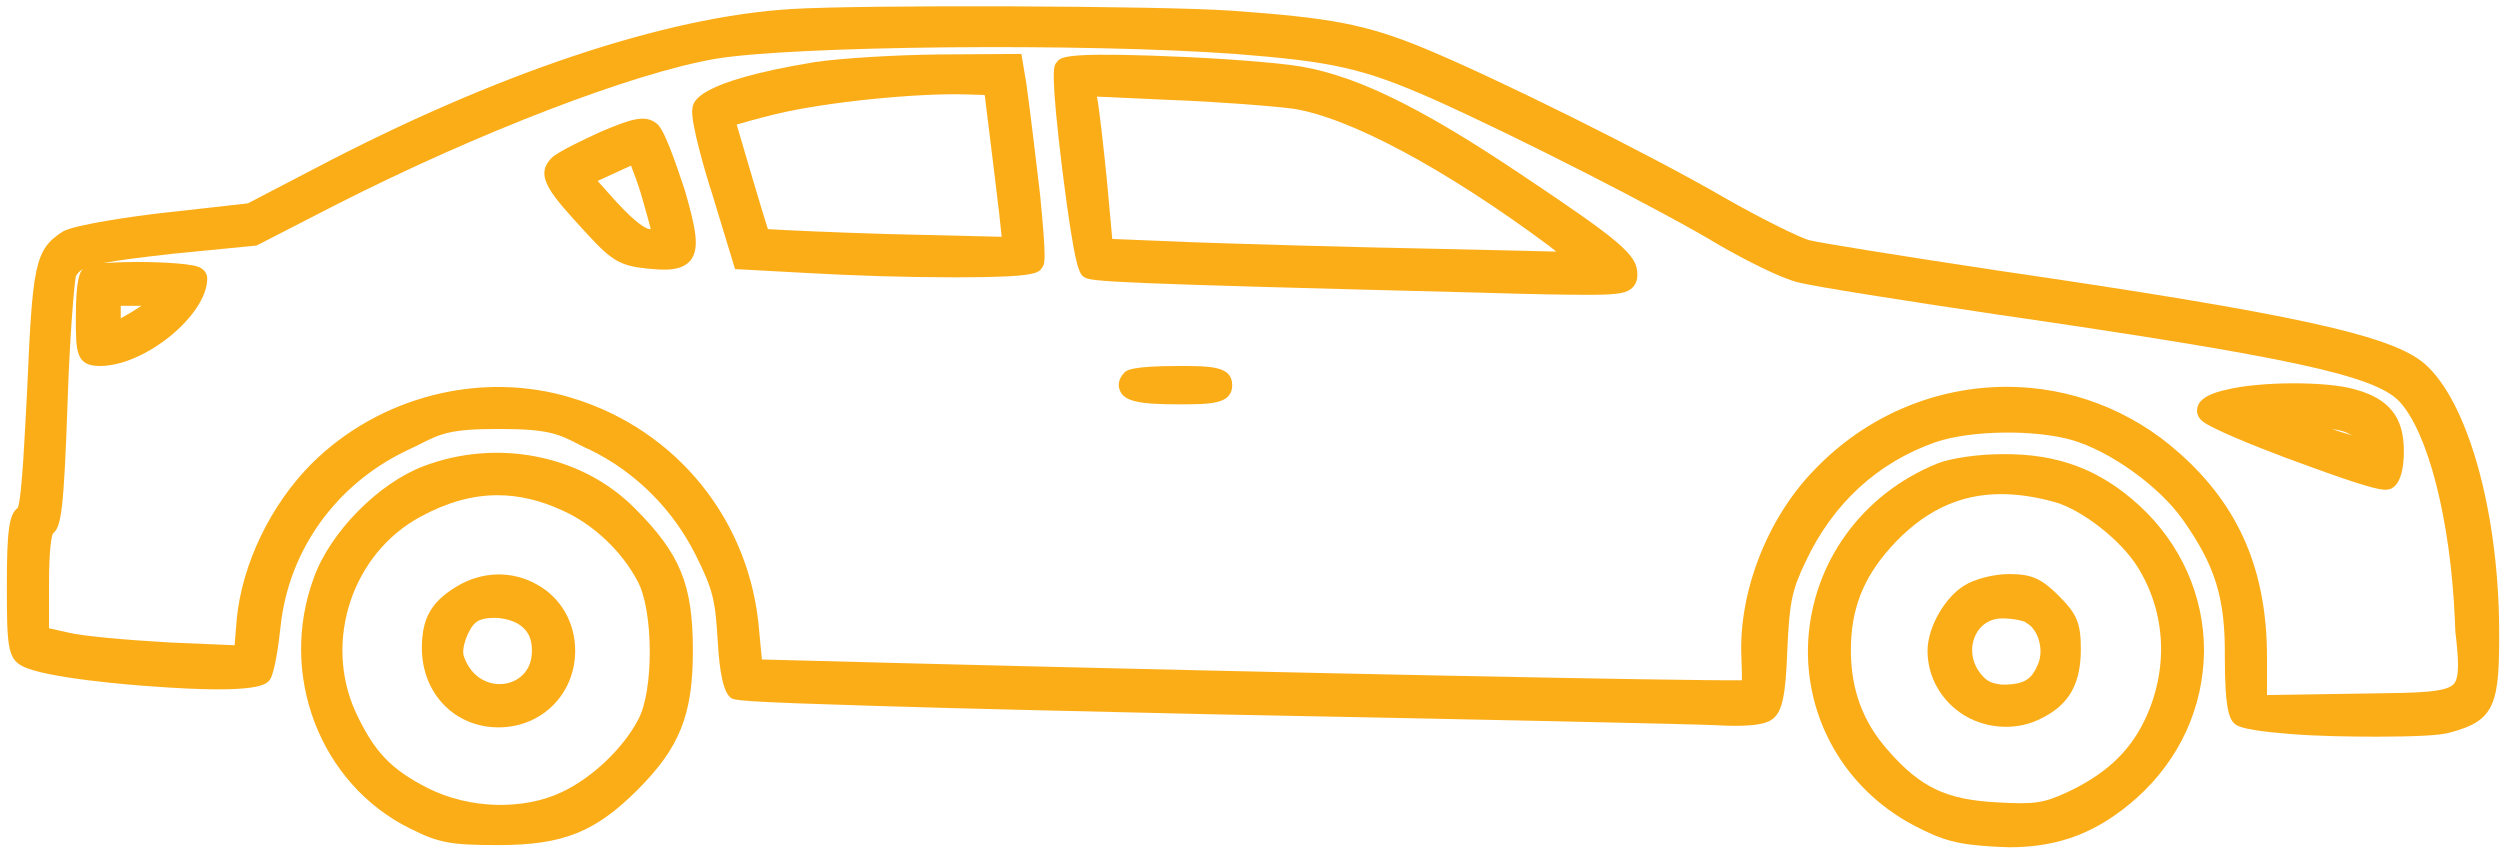
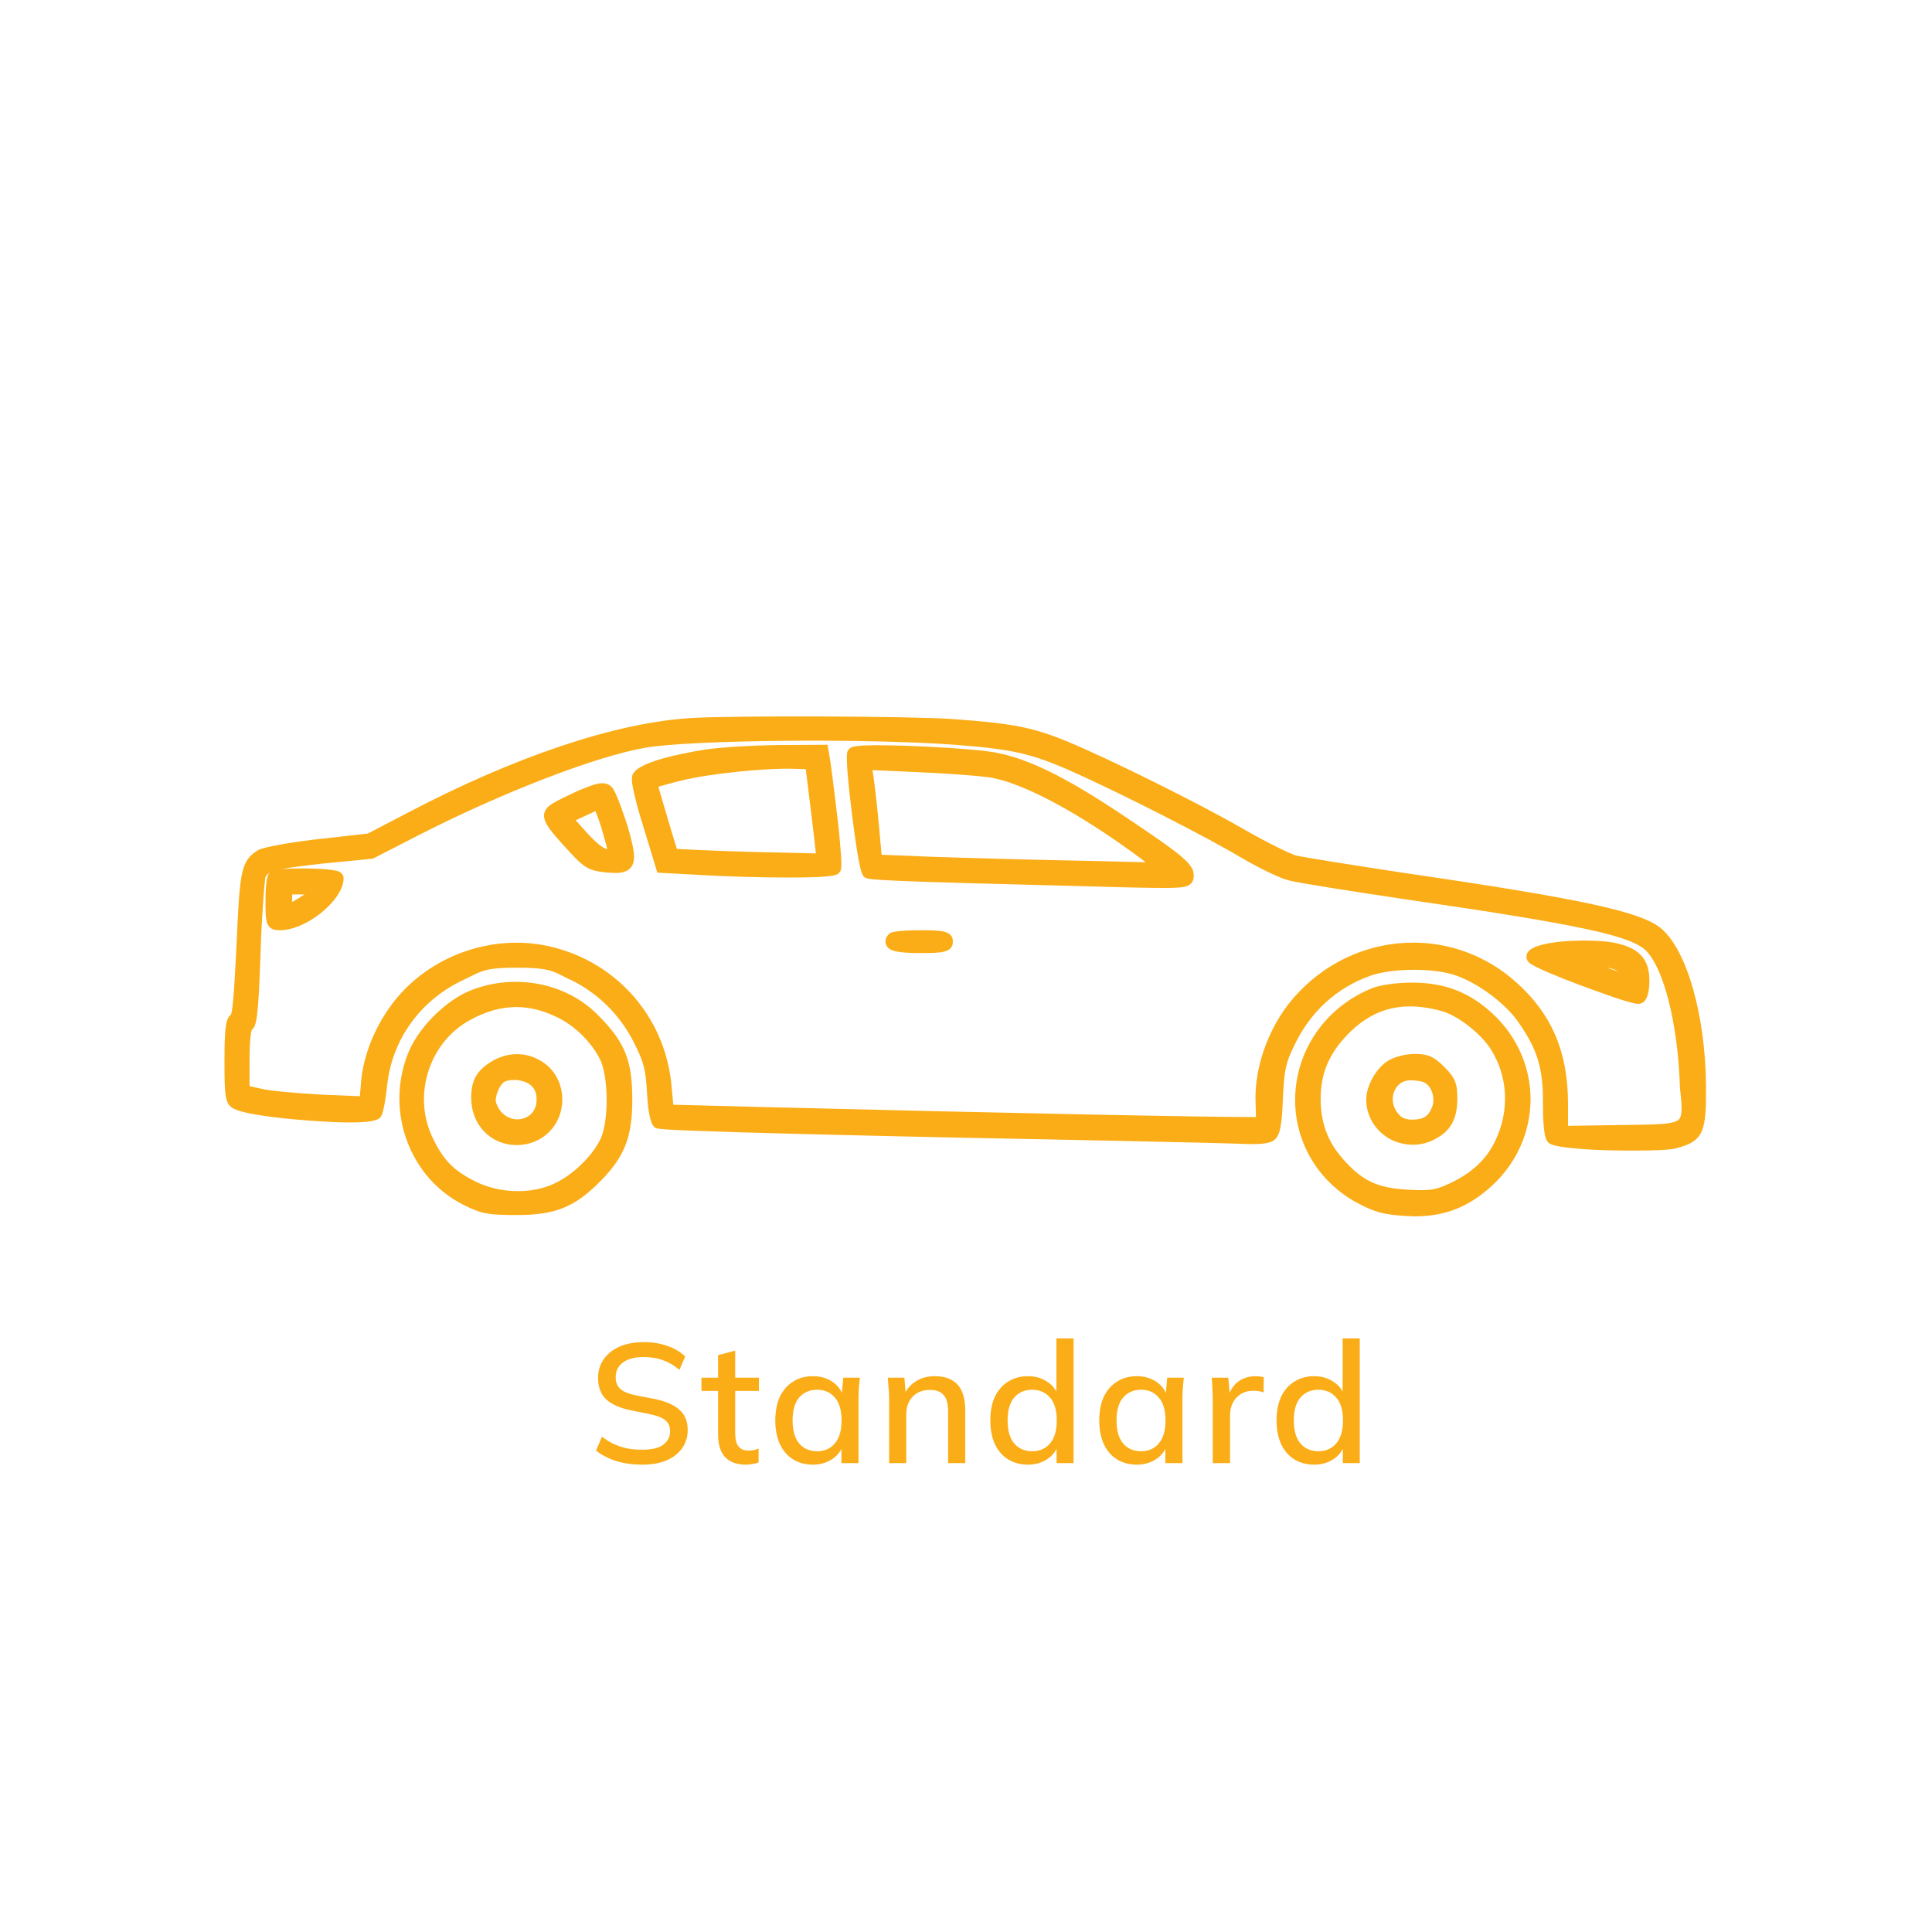
- <svg xmlns="http://www.w3.org/2000/svg" width="305" height="104" viewBox="0 0 305 104" fill="none">
-   <path d="M304.895 76.448C304.762 62.153 301.021 48.927 295.811 44.385C291.803 40.912 280.047 38.307 243.442 32.963C231.953 31.226 221.934 29.623 220.664 29.289C219.529 28.955 214.987 26.751 210.311 24.079C201.093 18.735 182.256 9.384 173.639 5.843C166.626 2.971 162.418 2.17 150.194 1.301C141.711 0.7 105.106 0.567 96.556 1.101C81.126 2.036 60.419 8.983 38.309 20.606L30.227 24.814L20.073 25.949C16.4 26.35 9.119 27.419 7.716 28.22C4.176 30.425 3.975 32.495 3.307 47.658C3.04 52.535 2.706 60.55 2.172 61.953C1.103 62.754 0.836 64.692 0.836 71.438C0.836 78.585 0.903 80.322 2.706 81.257C5.445 82.727 16.266 83.595 18.404 83.729C31.763 84.731 32.565 83.461 32.965 82.86C33.5 82.059 34.034 78.452 34.234 76.381C35.236 67.163 40.914 59.214 49.397 55.073C49.998 54.806 50.466 54.538 50.934 54.338C53.806 52.868 54.875 52.334 60.886 52.334C66.965 52.334 68.167 52.935 70.839 54.338C71.173 54.472 71.44 54.672 71.841 54.806C77.519 57.544 82.128 62.153 84.933 67.831C86.937 71.839 87.271 73.242 87.538 77.85C87.672 80.122 87.939 84.063 89.075 85.064C89.542 85.465 89.743 85.599 107.11 86.133C118.198 86.467 132.559 86.801 147.455 87.135C178.783 87.736 206.504 88.338 209.309 88.471C214.853 88.805 215.922 88.004 216.323 87.67C217.458 86.734 217.859 84.797 218.059 79.12C218.327 73.509 218.594 72.039 220.264 68.566C223.604 61.418 229.081 56.409 236.161 53.937C240.503 52.468 248.252 52.401 252.727 53.67C257.403 55.006 263.348 59.281 266.22 63.289C270.295 69.033 271.497 72.974 271.43 80.188C271.43 86.868 272.031 87.87 272.766 88.404C273.501 88.939 276.039 89.273 279.312 89.54C282.585 89.807 286.526 89.874 290 89.874C294.141 89.874 297.614 89.74 298.75 89.406C304.495 87.937 304.962 85.933 304.895 76.448ZM299.351 83.461C298.416 84.463 295.076 84.53 289.465 84.597L276.573 84.797V80.188C276.573 69.701 273.234 61.819 265.953 55.34C259.941 49.929 252.393 47.191 244.845 47.191C236.295 47.191 227.745 50.597 221.266 57.411C215.588 63.289 212.114 72.24 212.448 80.122C212.515 81.591 212.515 82.46 212.515 82.994C205.034 83.061 158.276 82.126 110.85 80.923L92.949 80.456L92.615 76.915C91.546 63.556 82.595 52.401 69.704 48.527C58.749 45.187 46.325 48.326 38.042 56.542C33.032 61.552 29.559 68.766 28.891 75.446L28.623 78.719L20.741 78.385C14.93 78.051 9.987 77.583 8.384 77.183L5.979 76.648V71.371C5.979 66.695 6.313 65.426 6.447 65.092C7.449 64.291 7.783 62.554 8.25 48.927C8.518 40.845 9.052 34.767 9.252 33.698C9.453 33.364 9.72 33.03 10.121 32.829C9.72 33.163 9.252 34.165 9.252 38.774C9.252 42.916 9.252 44.652 12.191 44.652C17.669 44.652 25.284 38.44 25.284 33.965C25.284 33.764 25.217 32.963 24.215 32.562C22.812 32.028 18.003 31.961 17.068 31.961C15.064 31.961 13.594 32.028 12.592 32.095C14.329 31.761 16.934 31.427 21.075 30.959L31.295 29.957L41.181 24.881C58.281 16.197 77.185 8.916 87.271 7.179C96.756 5.576 132.292 5.242 150.661 6.578C162.618 7.513 166.292 8.315 174.909 12.122C184.928 16.598 202.896 25.749 209.843 29.957C212.983 31.761 217.325 33.965 219.329 34.432C221.266 34.967 232.955 36.77 243.242 38.307C279.112 43.517 289.732 45.788 292.738 48.994C296.212 52.735 298.95 63.356 299.485 75.446C299.485 75.98 299.552 76.581 299.552 77.049C299.952 80.456 300.086 82.66 299.351 83.461ZM14.73 38.307V37.305H16.734C16.934 37.305 17.068 37.305 17.268 37.305C16.466 37.839 15.464 38.44 14.73 38.841C14.73 38.708 14.73 38.507 14.73 38.307Z" fill="#FBAD17" />
-   <path d="M125.212 10.185L124.611 6.578L114.391 6.645C109.047 6.712 102.501 7.112 99.362 7.58C84.867 9.985 84.533 12.389 84.466 13.325C84.199 14.794 86.203 21.607 86.871 23.611L89.676 32.829L98.293 33.297C104.171 33.631 110.583 33.831 116.127 33.831C116.395 33.831 116.662 33.831 116.862 33.831C126.414 33.831 126.748 33.297 127.149 32.629C127.483 32.161 127.683 31.827 126.882 23.678C126.347 19.203 125.746 13.993 125.212 10.185ZM117.931 11.521L120.135 11.588L120.736 16.464C121.004 18.468 121.271 20.939 121.538 23.01C121.672 24.346 121.872 25.615 121.939 26.417L122.206 28.888L108.379 28.554C101.633 28.354 95.754 28.087 93.684 27.953C92.882 25.482 90.678 17.934 89.876 15.195C90.811 14.928 92.415 14.46 94.619 13.926C100.631 12.456 111.986 11.321 117.931 11.521Z" fill="#FBAD17" />
-   <path d="M185.462 21.207C172.704 12.657 164.555 8.783 157.34 7.914C152.932 7.38 146.386 6.979 140.307 6.779C129.687 6.445 129.353 6.979 128.885 7.647L128.818 7.714C128.551 8.115 128.15 8.849 129.62 20.873C131.156 33.03 131.69 33.431 132.292 33.831C133.16 34.366 135.698 34.566 180.519 35.702C186.998 35.902 191.14 35.969 193.812 35.969C197.753 35.969 198.487 35.702 199.155 35.1C199.756 34.499 199.756 33.831 199.756 33.431C199.756 31.093 197.753 29.423 185.462 21.207ZM135.698 29.156L135.03 21.875C134.63 17.867 134.095 13.124 133.828 11.788L142.645 12.189C148.256 12.389 155.136 12.924 157.741 13.258C164.621 14.327 176.244 20.539 188.935 29.957L189.871 30.692L175.376 30.358C164.755 30.157 151.262 29.757 145.584 29.556L135.698 29.156Z" fill="#FBAD17" />
-   <path d="M80.258 15.195C78.789 13.859 76.985 14.527 73.311 16.063C71.441 16.932 68.101 18.468 67.3 19.27C65.095 21.474 67.166 23.678 71.641 28.554C74.581 31.761 75.649 32.429 78.922 32.763C79.657 32.829 80.392 32.896 81.06 32.896C82.396 32.896 83.465 32.629 84.199 31.827C85.402 30.358 84.934 28.02 83.531 23.144C83.264 22.476 81.394 16.331 80.258 15.195ZM76.985 20.205C77.252 20.939 77.72 22.075 78.188 23.611C78.655 25.281 79.189 27.085 79.39 27.953C79.39 27.953 79.323 27.953 79.256 27.953C79.123 27.953 78.121 27.82 75.182 24.613L72.911 22.075L74.514 21.34C75.516 20.873 76.384 20.472 76.985 20.205Z" fill="#FBAD17" />
-   <path d="M143.782 44.652C137.971 44.652 137.436 45.187 137.169 45.454C136.301 46.389 136.435 47.191 136.635 47.658C137.169 48.927 138.839 49.328 143.715 49.328C147.723 49.328 150.328 49.328 150.328 46.99C150.328 44.652 147.723 44.652 143.782 44.652Z" fill="#FBAD17" />
-   <path d="M291.001 59.748C291.268 59.748 291.401 59.682 291.535 59.682C291.936 59.548 293.272 59.014 293.272 55.006C293.272 50.864 291.468 48.593 287.126 47.458C283.787 46.523 275.838 46.523 271.696 47.525C269.826 47.925 268.624 48.527 268.223 49.328C268.023 49.729 267.956 50.263 268.156 50.664C268.357 51.199 268.824 51.599 270.227 52.267C272.765 53.536 277.908 55.54 281.85 56.943C288.262 59.281 290.199 59.748 291.001 59.748ZM287.06 53.136C286.392 52.935 285.59 52.735 284.521 52.334C285.323 52.468 285.924 52.601 286.325 52.802C286.592 52.935 286.859 53.069 287.06 53.136Z" fill="#FBAD17" />
-   <path d="M77.452 62.02C70.972 55.474 60.619 53.47 51.668 56.876C46.191 58.947 40.313 64.892 38.309 70.436C33.9 82.259 39.044 95.685 50.065 101.096C53.539 102.833 54.941 103.1 60.819 103.1C68.701 103.1 72.642 101.497 77.786 96.353C82.929 91.21 84.532 87.202 84.532 79.387C84.532 71.305 82.996 67.564 77.452 62.02ZM68.568 96.621C63.825 98.892 57.212 98.691 52.203 96.153C47.727 93.882 45.657 91.744 43.385 86.868C39.444 78.185 42.985 67.497 51.334 63.022C54.541 61.285 57.613 60.417 60.686 60.417C63.291 60.417 65.896 61.018 68.635 62.287C72.375 63.957 75.849 67.23 77.786 70.904C79.723 74.444 79.79 84.263 77.853 87.803C76.049 91.277 72.175 94.951 68.568 96.621Z" fill="#FBAD17" />
-   <path d="M65.496 71.305C62.423 69.568 58.75 69.701 55.677 71.572C52.604 73.442 51.469 75.446 51.469 79.053C51.469 84.597 55.477 88.739 60.82 88.739C66.097 88.739 70.172 84.664 70.172 79.387C70.172 75.98 68.435 72.908 65.496 71.305ZM58.082 75.913C58.616 75.513 59.418 75.379 60.286 75.379C61.555 75.379 62.958 75.78 63.759 76.515L63.826 76.582C64.561 77.249 64.895 78.118 64.895 79.387C64.895 81.925 63.225 83.128 61.689 83.395C59.818 83.729 57.547 82.794 56.612 80.122C56.211 79.253 57.08 76.715 58.082 75.913Z" fill="#FBAD17" />
-   <path d="M261.009 61.686C256.2 57.277 251.057 55.34 244.31 55.407C241.371 55.407 238.098 55.874 236.361 56.542C227.143 60.283 221.132 68.632 220.597 78.251C220.13 87.536 225.006 96.153 233.355 100.628C237.029 102.565 238.766 103.033 243.442 103.3C243.976 103.3 244.577 103.367 245.112 103.367C251.324 103.367 256 101.497 260.675 97.355C265.952 92.613 268.825 86.267 268.891 79.387C268.891 72.707 266.086 66.361 261.009 61.686ZM261.611 87.937C259.74 91.811 256.734 94.55 252.125 96.687C249.32 97.956 248.318 98.157 243.642 97.889C237.43 97.555 234.291 96.086 230.283 91.477C227.277 88.07 225.807 84.129 225.807 79.32C225.807 74.377 227.277 70.57 230.617 66.829C234.558 62.42 238.966 60.283 244.11 60.283C246.18 60.283 248.452 60.617 250.789 61.285C253.996 62.22 258.671 65.827 260.742 69.1C264.282 74.711 264.616 81.725 261.611 87.937Z" fill="#FBAD17" />
-   <path d="M245.113 70.035C243.243 70.035 240.905 70.636 239.636 71.438C237.231 72.907 235.16 76.581 235.16 79.387C235.16 82.593 236.83 85.532 239.636 87.269C241.172 88.204 242.975 88.671 244.712 88.671C246.248 88.671 247.718 88.338 249.121 87.603C252.461 85.933 253.863 83.394 253.863 79.186C253.863 76.047 253.396 74.911 251.191 72.707C249.054 70.57 247.852 70.035 245.113 70.035ZM241.639 82.192C240.304 80.522 240.437 78.585 241.038 77.45C241.639 76.18 242.842 75.446 244.245 75.446C245.58 75.446 246.783 75.713 247.117 75.913L247.184 75.98C248.653 76.715 249.388 79.253 248.653 80.99C247.918 82.727 247.184 83.528 244.311 83.528C242.975 83.394 242.374 83.127 241.639 82.192Z" fill="#FBAD17" />
+ <svg xmlns="http://www.w3.org/2000/svg" width="342" height="342" viewBox="0 0 342 342" fill="none">
+   <path d="M301.995 192.096C301.88 179.767 298.653 168.359 294.16 164.441C290.703 161.445 280.563 159.199 248.991 154.589C239.081 153.092 230.439 151.709 229.344 151.421C228.365 151.133 224.447 149.231 220.414 146.927C212.464 142.318 196.217 134.252 188.784 131.198C182.735 128.721 179.105 128.03 168.562 127.281C161.245 126.762 129.673 126.647 122.298 127.108C108.99 127.914 91.129 133.906 72.059 143.931L65.088 147.561L56.331 148.54C53.162 148.886 46.882 149.808 45.672 150.499C42.619 152.4 42.446 154.186 41.87 167.264C41.639 171.47 41.352 178.384 40.891 179.594C39.969 180.285 39.738 181.956 39.738 187.775C39.738 193.94 39.796 195.437 41.352 196.244C43.714 197.512 53.047 198.261 54.891 198.376C66.413 199.24 67.105 198.145 67.45 197.627C67.911 196.935 68.372 193.824 68.545 192.038C69.409 184.088 74.306 177.232 81.623 173.66C82.142 173.429 82.545 173.199 82.948 173.026C85.426 171.758 86.348 171.297 91.533 171.297C96.776 171.297 97.813 171.816 100.117 173.026C100.405 173.141 100.636 173.314 100.981 173.429C105.879 175.791 109.854 179.767 112.274 184.664C114.002 188.121 114.29 189.33 114.521 193.306C114.636 195.265 114.866 198.664 115.846 199.528C116.249 199.874 116.422 199.989 131.401 200.45C140.965 200.738 153.352 201.026 166.2 201.314C193.221 201.833 217.13 202.351 219.55 202.466C224.332 202.754 225.254 202.063 225.599 201.775C226.579 200.968 226.925 199.298 227.097 194.4C227.328 189.561 227.558 188.293 228.999 185.297C231.879 179.133 236.604 174.812 242.711 172.68C246.456 171.413 253.139 171.355 256.999 172.45C261.032 173.602 266.159 177.289 268.637 180.746C272.151 185.701 273.188 189.1 273.131 195.322C273.131 201.084 273.649 201.948 274.283 202.409C274.917 202.87 277.106 203.158 279.929 203.388C282.752 203.619 286.151 203.676 289.147 203.676C292.719 203.676 295.715 203.561 296.695 203.273C301.649 202.005 302.053 200.277 301.995 192.096ZM297.213 198.145C296.406 199.009 293.526 199.067 288.686 199.125L277.567 199.298V195.322C277.567 186.277 274.686 179.479 268.406 173.89C263.221 169.223 256.711 166.861 250.2 166.861C242.826 166.861 235.451 169.799 229.863 175.676C224.966 180.746 221.97 188.466 222.258 195.265C222.316 196.532 222.316 197.281 222.316 197.742C215.863 197.8 175.533 196.993 134.628 195.956L119.187 195.553L118.899 192.499C117.977 180.976 110.257 171.355 99.138 168.013C89.689 165.133 78.973 167.841 71.829 174.927C67.508 179.248 64.512 185.47 63.936 191.232L63.706 194.055L56.907 193.767C51.895 193.479 47.631 193.075 46.249 192.73L44.175 192.269V187.717C44.175 183.684 44.463 182.59 44.578 182.302C45.442 181.61 45.73 180.112 46.133 168.359C46.364 161.388 46.825 156.145 46.998 155.223C47.17 154.935 47.401 154.647 47.747 154.474C47.401 154.762 46.998 155.627 46.998 159.602C46.998 163.174 46.998 164.672 49.533 164.672C54.257 164.672 60.825 159.314 60.825 155.454C60.825 155.281 60.767 154.589 59.903 154.244C58.693 153.783 54.545 153.725 53.738 153.725C52.01 153.725 50.742 153.783 49.878 153.84C51.376 153.552 53.623 153.264 57.195 152.861L66.01 151.997L74.537 147.618C89.286 140.128 105.591 133.849 114.29 132.351C122.471 130.968 153.122 130.68 168.965 131.832C179.278 132.639 182.447 133.33 189.879 136.614C198.521 140.474 214.019 148.367 220.011 151.997C222.719 153.552 226.464 155.454 228.192 155.857C229.863 156.318 239.945 157.873 248.818 159.199C279.756 163.692 288.917 165.651 291.509 168.417C294.505 171.643 296.867 180.804 297.328 191.232C297.328 191.693 297.386 192.211 297.386 192.614C297.732 195.553 297.847 197.454 297.213 198.145ZM51.722 159.199V158.334H53.45C53.623 158.334 53.738 158.334 53.911 158.334C53.22 158.795 52.356 159.314 51.722 159.659C51.722 159.544 51.722 159.371 51.722 159.199Z" fill="#FBAD17" />
+   <path d="M147.015 134.943L146.496 131.832L137.681 131.89C133.072 131.947 127.426 132.293 124.718 132.696C112.216 134.77 111.928 136.844 111.871 137.651C111.64 138.918 113.369 144.795 113.945 146.523L116.364 154.474L123.797 154.877C128.867 155.166 134.398 155.338 139.179 155.338C139.41 155.338 139.64 155.338 139.813 155.338C148.052 155.338 148.34 154.877 148.686 154.301C148.974 153.898 149.147 153.61 148.455 146.581C147.994 142.721 147.476 138.227 147.015 134.943ZM140.735 136.095L142.636 136.153L143.155 140.359C143.385 142.087 143.616 144.219 143.846 146.005C143.961 147.157 144.134 148.252 144.192 148.943L144.422 151.075L132.496 150.787C126.677 150.614 121.607 150.384 119.821 150.268C119.13 148.137 117.229 141.626 116.537 139.264C117.344 139.034 118.727 138.63 120.628 138.17C125.813 136.902 135.607 135.923 140.735 136.095Z" fill="#FBAD17" />
+   <path d="M198.983 144.45C187.978 137.075 180.949 133.733 174.727 132.984C170.925 132.524 165.279 132.178 160.036 132.005C150.875 131.717 150.587 132.178 150.184 132.754L150.126 132.812C149.896 133.157 149.55 133.791 150.818 144.161C152.143 154.647 152.604 154.993 153.122 155.338C153.871 155.799 156.06 155.972 194.719 156.952C200.308 157.125 203.88 157.182 206.184 157.182C209.583 157.182 210.217 156.952 210.793 156.433C211.312 155.915 211.312 155.338 211.312 154.993C211.312 152.976 209.583 151.536 198.983 144.45ZM156.06 151.306L155.484 145.026C155.139 141.569 154.678 137.478 154.447 136.326L162.052 136.672C166.892 136.845 172.826 137.305 175.073 137.594C181.007 138.515 191.032 143.873 201.978 151.997L202.785 152.631L190.283 152.343C181.122 152.17 169.484 151.824 164.587 151.651L156.06 151.306Z" fill="#FBAD17" />
+   <path d="M108.241 139.264C106.974 138.112 105.418 138.688 102.25 140.013C100.636 140.762 97.756 142.087 97.064 142.779C95.163 144.68 96.949 146.581 100.809 150.787C103.344 153.552 104.266 154.129 107.089 154.417C107.723 154.474 108.357 154.532 108.933 154.532C110.085 154.532 111.007 154.301 111.641 153.61C112.678 152.343 112.274 150.326 111.064 146.12C110.834 145.544 109.221 140.244 108.241 139.264ZM105.418 143.585C105.649 144.219 106.052 145.199 106.455 146.524C106.859 147.964 107.32 149.52 107.492 150.268C107.492 150.268 107.435 150.268 107.377 150.268C107.262 150.268 106.398 150.153 103.863 147.388L101.904 145.199L103.287 144.565C104.151 144.161 104.9 143.816 105.418 143.585Z" fill="#FBAD17" />
+   <path d="M163.031 164.672C158.019 164.672 157.558 165.133 157.327 165.363C156.578 166.17 156.694 166.861 156.866 167.264C157.327 168.359 158.768 168.705 162.973 168.705C166.43 168.705 168.677 168.705 168.677 166.688C168.677 164.672 166.43 164.672 163.031 164.672Z" fill="#FBAD17" />
+   <path d="M290.011 177.692C290.242 177.692 290.357 177.635 290.472 177.635C290.818 177.52 291.97 177.059 291.97 173.602C291.97 170.03 290.415 168.071 286.67 167.092C283.789 166.285 276.933 166.285 273.361 167.149C271.748 167.495 270.711 168.013 270.365 168.705C270.192 169.05 270.135 169.511 270.307 169.857C270.48 170.318 270.884 170.664 272.094 171.24C274.283 172.334 278.719 174.063 282.118 175.273C287.649 177.289 289.32 177.692 290.011 177.692ZM286.612 171.989C286.036 171.816 285.345 171.643 284.423 171.297C285.114 171.413 285.633 171.528 285.978 171.701C286.209 171.816 286.439 171.931 286.612 171.989Z" fill="#FBAD17" />
+   <path d="M105.821 179.652C100.232 174.005 91.302 172.277 83.582 175.215C78.858 177.001 73.788 182.129 72.059 186.911C68.257 197.108 72.693 208.689 82.199 213.355C85.195 214.853 86.405 215.084 91.475 215.084C98.273 215.084 101.673 213.701 106.109 209.265C110.545 204.829 111.928 201.372 111.928 194.631C111.928 187.66 110.603 184.433 105.821 179.652ZM98.158 209.495C94.068 211.454 88.364 211.281 84.043 209.092C80.183 207.133 78.397 205.29 76.438 201.084C73.039 193.594 76.092 184.376 83.294 180.516C86.059 179.018 88.71 178.269 91.36 178.269C93.607 178.269 95.854 178.787 98.216 179.882C101.442 181.322 104.438 184.145 106.109 187.314C107.78 190.368 107.837 198.837 106.166 201.89C104.611 204.886 101.269 208.055 98.158 209.495Z" fill="#FBAD17" />
+   <path d="M95.507 187.66C92.857 186.162 89.688 186.277 87.038 187.89C84.388 189.503 83.408 191.232 83.408 194.343C83.408 199.125 86.865 202.697 91.474 202.697C96.026 202.697 99.54 199.182 99.54 194.631C99.54 191.693 98.042 189.043 95.507 187.66ZM89.112 191.635C89.573 191.289 90.264 191.174 91.013 191.174C92.108 191.174 93.318 191.52 94.009 192.154L94.067 192.211C94.701 192.787 94.989 193.536 94.989 194.631C94.989 196.82 93.548 197.857 92.223 198.088C90.61 198.376 88.651 197.569 87.844 195.265C87.499 194.516 88.248 192.326 89.112 191.635Z" fill="#FBAD17" />
+   <path d="M264.143 179.363C259.994 175.561 255.558 173.89 249.739 173.947C247.204 173.947 244.381 174.351 242.883 174.927C234.932 178.153 229.747 185.355 229.286 193.651C228.883 201.66 233.089 209.092 240.291 212.952C243.459 214.623 244.957 215.026 248.99 215.256C249.451 215.256 249.97 215.314 250.431 215.314C255.789 215.314 259.822 213.701 263.854 210.129C268.406 206.038 270.883 200.565 270.941 194.631C270.941 188.869 268.521 183.396 264.143 179.363ZM264.661 202.005C263.048 205.347 260.455 207.709 256.48 209.553C254.06 210.647 253.196 210.82 249.163 210.59C243.805 210.302 241.097 209.034 237.64 205.059C235.048 202.12 233.78 198.721 233.78 194.573C233.78 190.31 235.048 187.026 237.928 183.799C241.328 179.997 245.13 178.153 249.566 178.153C251.352 178.153 253.311 178.441 255.328 179.017C258.093 179.824 262.126 182.935 263.912 185.758C266.966 190.598 267.254 196.647 264.661 202.005Z" fill="#FBAD17" />
+   <path d="M250.43 186.565C248.817 186.565 246.8 187.083 245.706 187.775C243.632 189.042 241.846 192.211 241.846 194.631C241.846 197.396 243.286 199.931 245.706 201.429C247.031 202.236 248.586 202.639 250.084 202.639C251.41 202.639 252.677 202.351 253.887 201.717C256.768 200.277 257.977 198.088 257.977 194.458C257.977 191.75 257.574 190.771 255.673 188.869C253.829 187.026 252.792 186.565 250.43 186.565ZM247.434 197.051C246.282 195.61 246.397 193.939 246.916 192.96C247.434 191.865 248.471 191.232 249.681 191.232C250.833 191.232 251.87 191.462 252.159 191.635L252.216 191.693C253.484 192.326 254.117 194.516 253.484 196.014C252.85 197.512 252.216 198.203 249.739 198.203C248.586 198.088 248.068 197.857 247.434 197.051Z" fill="#FBAD17" />
+   <path d="M113.727 259.27C112.027 259.27 110.487 259.06 109.107 258.64C107.727 258.2 106.527 257.58 105.507 256.78L106.557 254.32C107.237 254.84 107.937 255.27 108.657 255.61C109.397 255.95 110.177 256.21 110.997 256.39C111.837 256.55 112.747 256.63 113.727 256.63C115.407 256.63 116.637 256.33 117.417 255.73C118.217 255.13 118.617 254.34 118.617 253.36C118.617 252.52 118.337 251.87 117.777 251.41C117.237 250.95 116.277 250.58 114.897 250.3L111.627 249.64C109.687 249.24 108.237 248.59 107.277 247.69C106.337 246.77 105.867 245.52 105.867 243.94C105.867 242.66 106.207 241.54 106.887 240.58C107.567 239.62 108.507 238.88 109.707 238.36C110.927 237.84 112.347 237.58 113.967 237.58C115.467 237.58 116.847 237.8 118.107 238.24C119.367 238.66 120.427 239.29 121.287 240.13L120.267 242.5C119.367 241.72 118.407 241.15 117.387 240.79C116.367 240.41 115.207 240.22 113.907 240.22C112.367 240.22 111.157 240.54 110.277 241.18C109.417 241.82 108.987 242.69 108.987 243.79C108.987 244.67 109.257 245.36 109.797 245.86C110.357 246.36 111.277 246.74 112.557 247L115.827 247.63C117.847 248.05 119.337 248.7 120.297 249.58C121.257 250.44 121.737 251.63 121.737 253.15C121.737 254.37 121.407 255.44 120.747 256.36C120.107 257.28 119.187 258 117.987 258.52C116.787 259.02 115.367 259.27 113.727 259.27ZM132.093 259.27C130.453 259.27 129.213 258.83 128.373 257.95C127.533 257.05 127.113 255.71 127.113 253.93V246.22H124.173V243.88H127.113V239.89L130.143 239.08V243.88H134.343V246.22H130.143V253.66C130.143 254.78 130.343 255.58 130.743 256.06C131.143 256.54 131.723 256.78 132.483 256.78C132.863 256.78 133.193 256.75 133.473 256.69C133.773 256.61 134.043 256.52 134.283 256.42V258.88C133.983 259 133.633 259.09 133.233 259.15C132.833 259.23 132.453 259.27 132.093 259.27ZM143.902 259.27C142.562 259.27 141.392 258.96 140.392 258.34C139.392 257.72 138.612 256.82 138.052 255.64C137.512 254.46 137.242 253.06 137.242 251.44C137.242 249.8 137.512 248.4 138.052 247.24C138.612 246.08 139.392 245.19 140.392 244.57C141.392 243.93 142.562 243.61 143.902 243.61C145.222 243.61 146.372 243.94 147.352 244.6C148.332 245.26 148.982 246.16 149.302 247.3H148.972L149.272 243.88H152.212C152.152 244.5 152.092 245.12 152.032 245.74C151.992 246.34 151.972 246.93 151.972 247.51V259H148.942V255.64H149.272C148.952 256.76 148.292 257.65 147.292 258.31C146.312 258.95 145.182 259.27 143.902 259.27ZM144.652 256.9C145.952 256.9 146.992 256.44 147.772 255.52C148.572 254.6 148.972 253.24 148.972 251.44C148.972 249.64 148.572 248.29 147.772 247.39C146.992 246.47 145.952 246.01 144.652 246.01C143.332 246.01 142.272 246.47 141.472 247.39C140.692 248.29 140.302 249.64 140.302 251.44C140.302 253.24 140.692 254.6 141.472 255.52C142.252 256.44 143.312 256.9 144.652 256.9ZM157.393 259V247.51C157.393 246.93 157.363 246.34 157.303 245.74C157.263 245.12 157.213 244.5 157.153 243.88H160.093L160.363 247.06H160.003C160.463 245.94 161.173 245.09 162.133 244.51C163.093 243.91 164.203 243.61 165.463 243.61C167.243 243.61 168.583 244.1 169.483 245.08C170.403 246.06 170.863 247.58 170.863 249.64V259H167.833V249.82C167.833 248.48 167.563 247.52 167.023 246.94C166.503 246.34 165.703 246.04 164.623 246.04C163.343 246.04 162.323 246.44 161.563 247.24C160.803 248.02 160.423 249.08 160.423 250.42V259H157.393ZM181.966 259.27C180.646 259.27 179.476 258.96 178.456 258.34C177.456 257.72 176.676 256.82 176.116 255.64C175.576 254.46 175.306 253.06 175.306 251.44C175.306 249.8 175.576 248.4 176.116 247.24C176.676 246.08 177.456 245.19 178.456 244.57C179.476 243.93 180.646 243.61 181.966 243.61C183.266 243.61 184.406 243.94 185.386 244.6C186.386 245.24 187.046 246.12 187.366 247.24H187.006V236.92H190.036V259H187.036V255.58H187.396C187.056 256.72 186.396 257.62 185.416 258.28C184.436 258.94 183.286 259.27 181.966 259.27ZM182.716 256.9C184.016 256.9 185.066 256.44 185.866 255.52C186.666 254.6 187.066 253.24 187.066 251.44C187.066 249.64 186.666 248.29 185.866 247.39C185.066 246.47 184.016 246.01 182.716 246.01C181.396 246.01 180.336 246.47 179.536 247.39C178.756 248.29 178.366 249.64 178.366 251.44C178.366 253.24 178.756 254.6 179.536 255.52C180.336 256.44 181.396 256.9 182.716 256.9ZM201.247 259.27C199.907 259.27 198.737 258.96 197.737 258.34C196.737 257.72 195.957 256.82 195.397 255.64C194.857 254.46 194.587 253.06 194.587 251.44C194.587 249.8 194.857 248.4 195.397 247.24C195.957 246.08 196.737 245.19 197.737 244.57C198.737 243.93 199.907 243.61 201.247 243.61C202.567 243.61 203.717 243.94 204.697 244.6C205.677 245.26 206.327 246.16 206.647 247.3H206.317L206.617 243.88H209.557C209.497 244.5 209.437 245.12 209.377 245.74C209.337 246.34 209.317 246.93 209.317 247.51V259H206.287V255.64H206.617C206.297 256.76 205.637 257.65 204.637 258.31C203.657 258.95 202.527 259.27 201.247 259.27ZM201.997 256.9C203.297 256.9 204.337 256.44 205.117 255.52C205.917 254.6 206.317 253.24 206.317 251.44C206.317 249.64 205.917 248.29 205.117 247.39C204.337 246.47 203.297 246.01 201.997 246.01C200.677 246.01 199.617 246.47 198.817 247.39C198.037 248.29 197.647 249.64 197.647 251.44C197.647 253.24 198.037 254.6 198.817 255.52C199.597 256.44 200.657 256.9 201.997 256.9ZM214.679 259V247.63C214.679 247.01 214.659 246.39 214.619 245.77C214.599 245.13 214.559 244.5 214.499 243.88H217.439L217.769 247.78H217.289C217.489 246.84 217.829 246.06 218.309 245.44C218.789 244.82 219.369 244.36 220.049 244.06C220.749 243.76 221.479 243.61 222.239 243.61C222.559 243.61 222.829 243.63 223.049 243.67C223.269 243.69 223.489 243.73 223.709 243.79L223.679 246.49C223.339 246.35 223.039 246.27 222.779 246.25C222.539 246.21 222.239 246.19 221.879 246.19C220.999 246.19 220.249 246.39 219.629 246.79C219.009 247.17 218.539 247.69 218.219 248.35C217.899 249.01 217.739 249.72 217.739 250.48V259H214.679ZM232.632 259.27C231.312 259.27 230.142 258.96 229.122 258.34C228.122 257.72 227.342 256.82 226.782 255.64C226.242 254.46 225.972 253.06 225.972 251.44C225.972 249.8 226.242 248.4 226.782 247.24C227.342 246.08 228.122 245.19 229.122 244.57C230.142 243.93 231.312 243.61 232.632 243.61C233.932 243.61 235.072 243.94 236.052 244.6C237.052 245.24 237.712 246.12 238.032 247.24H237.672V236.92H240.702V259H237.702V255.58H238.062C237.722 256.72 237.062 257.62 236.082 258.28C235.102 258.94 233.952 259.27 232.632 259.27ZM233.382 256.9C234.682 256.9 235.732 256.44 236.532 255.52C237.332 254.6 237.732 253.24 237.732 251.44C237.732 249.64 237.332 248.29 236.532 247.39C235.732 246.47 234.682 246.01 233.382 246.01C232.062 246.01 231.002 246.47 230.202 247.39C229.422 248.29 229.032 249.64 229.032 251.44C229.032 253.24 229.422 254.6 230.202 255.52C231.002 256.44 232.062 256.9 233.382 256.9Z" fill="#FBAD17" />
</svg>
